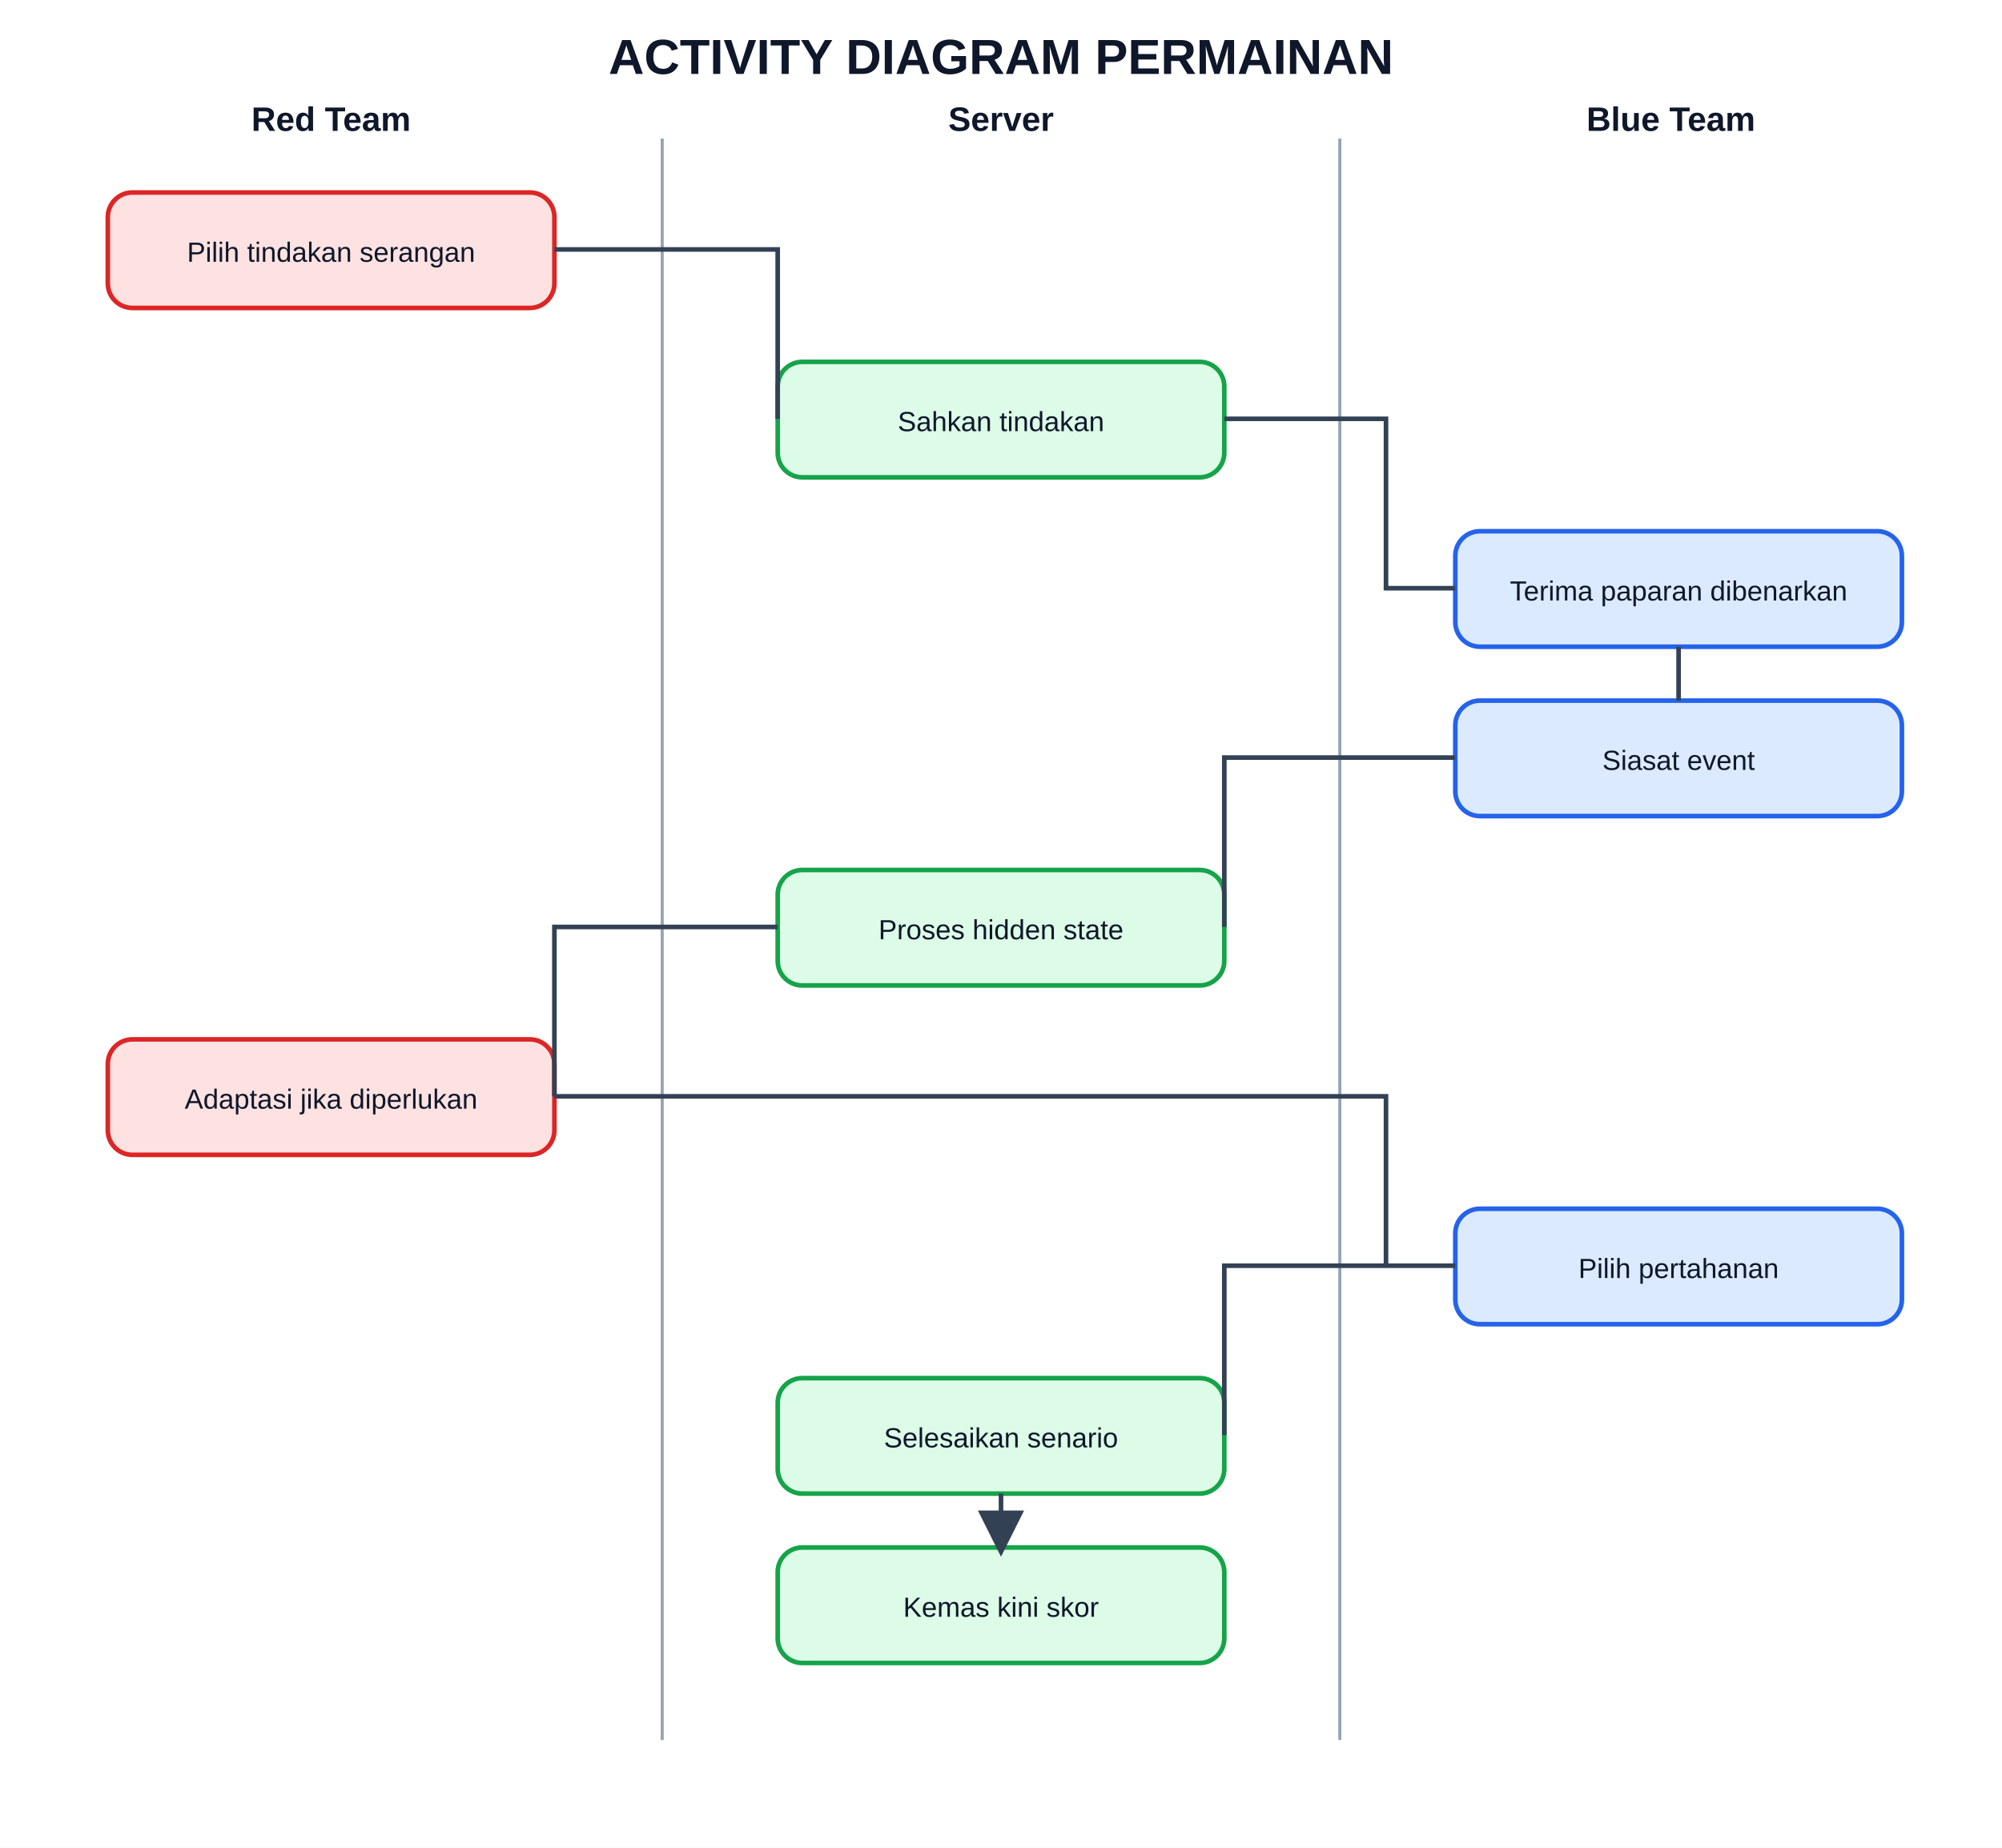
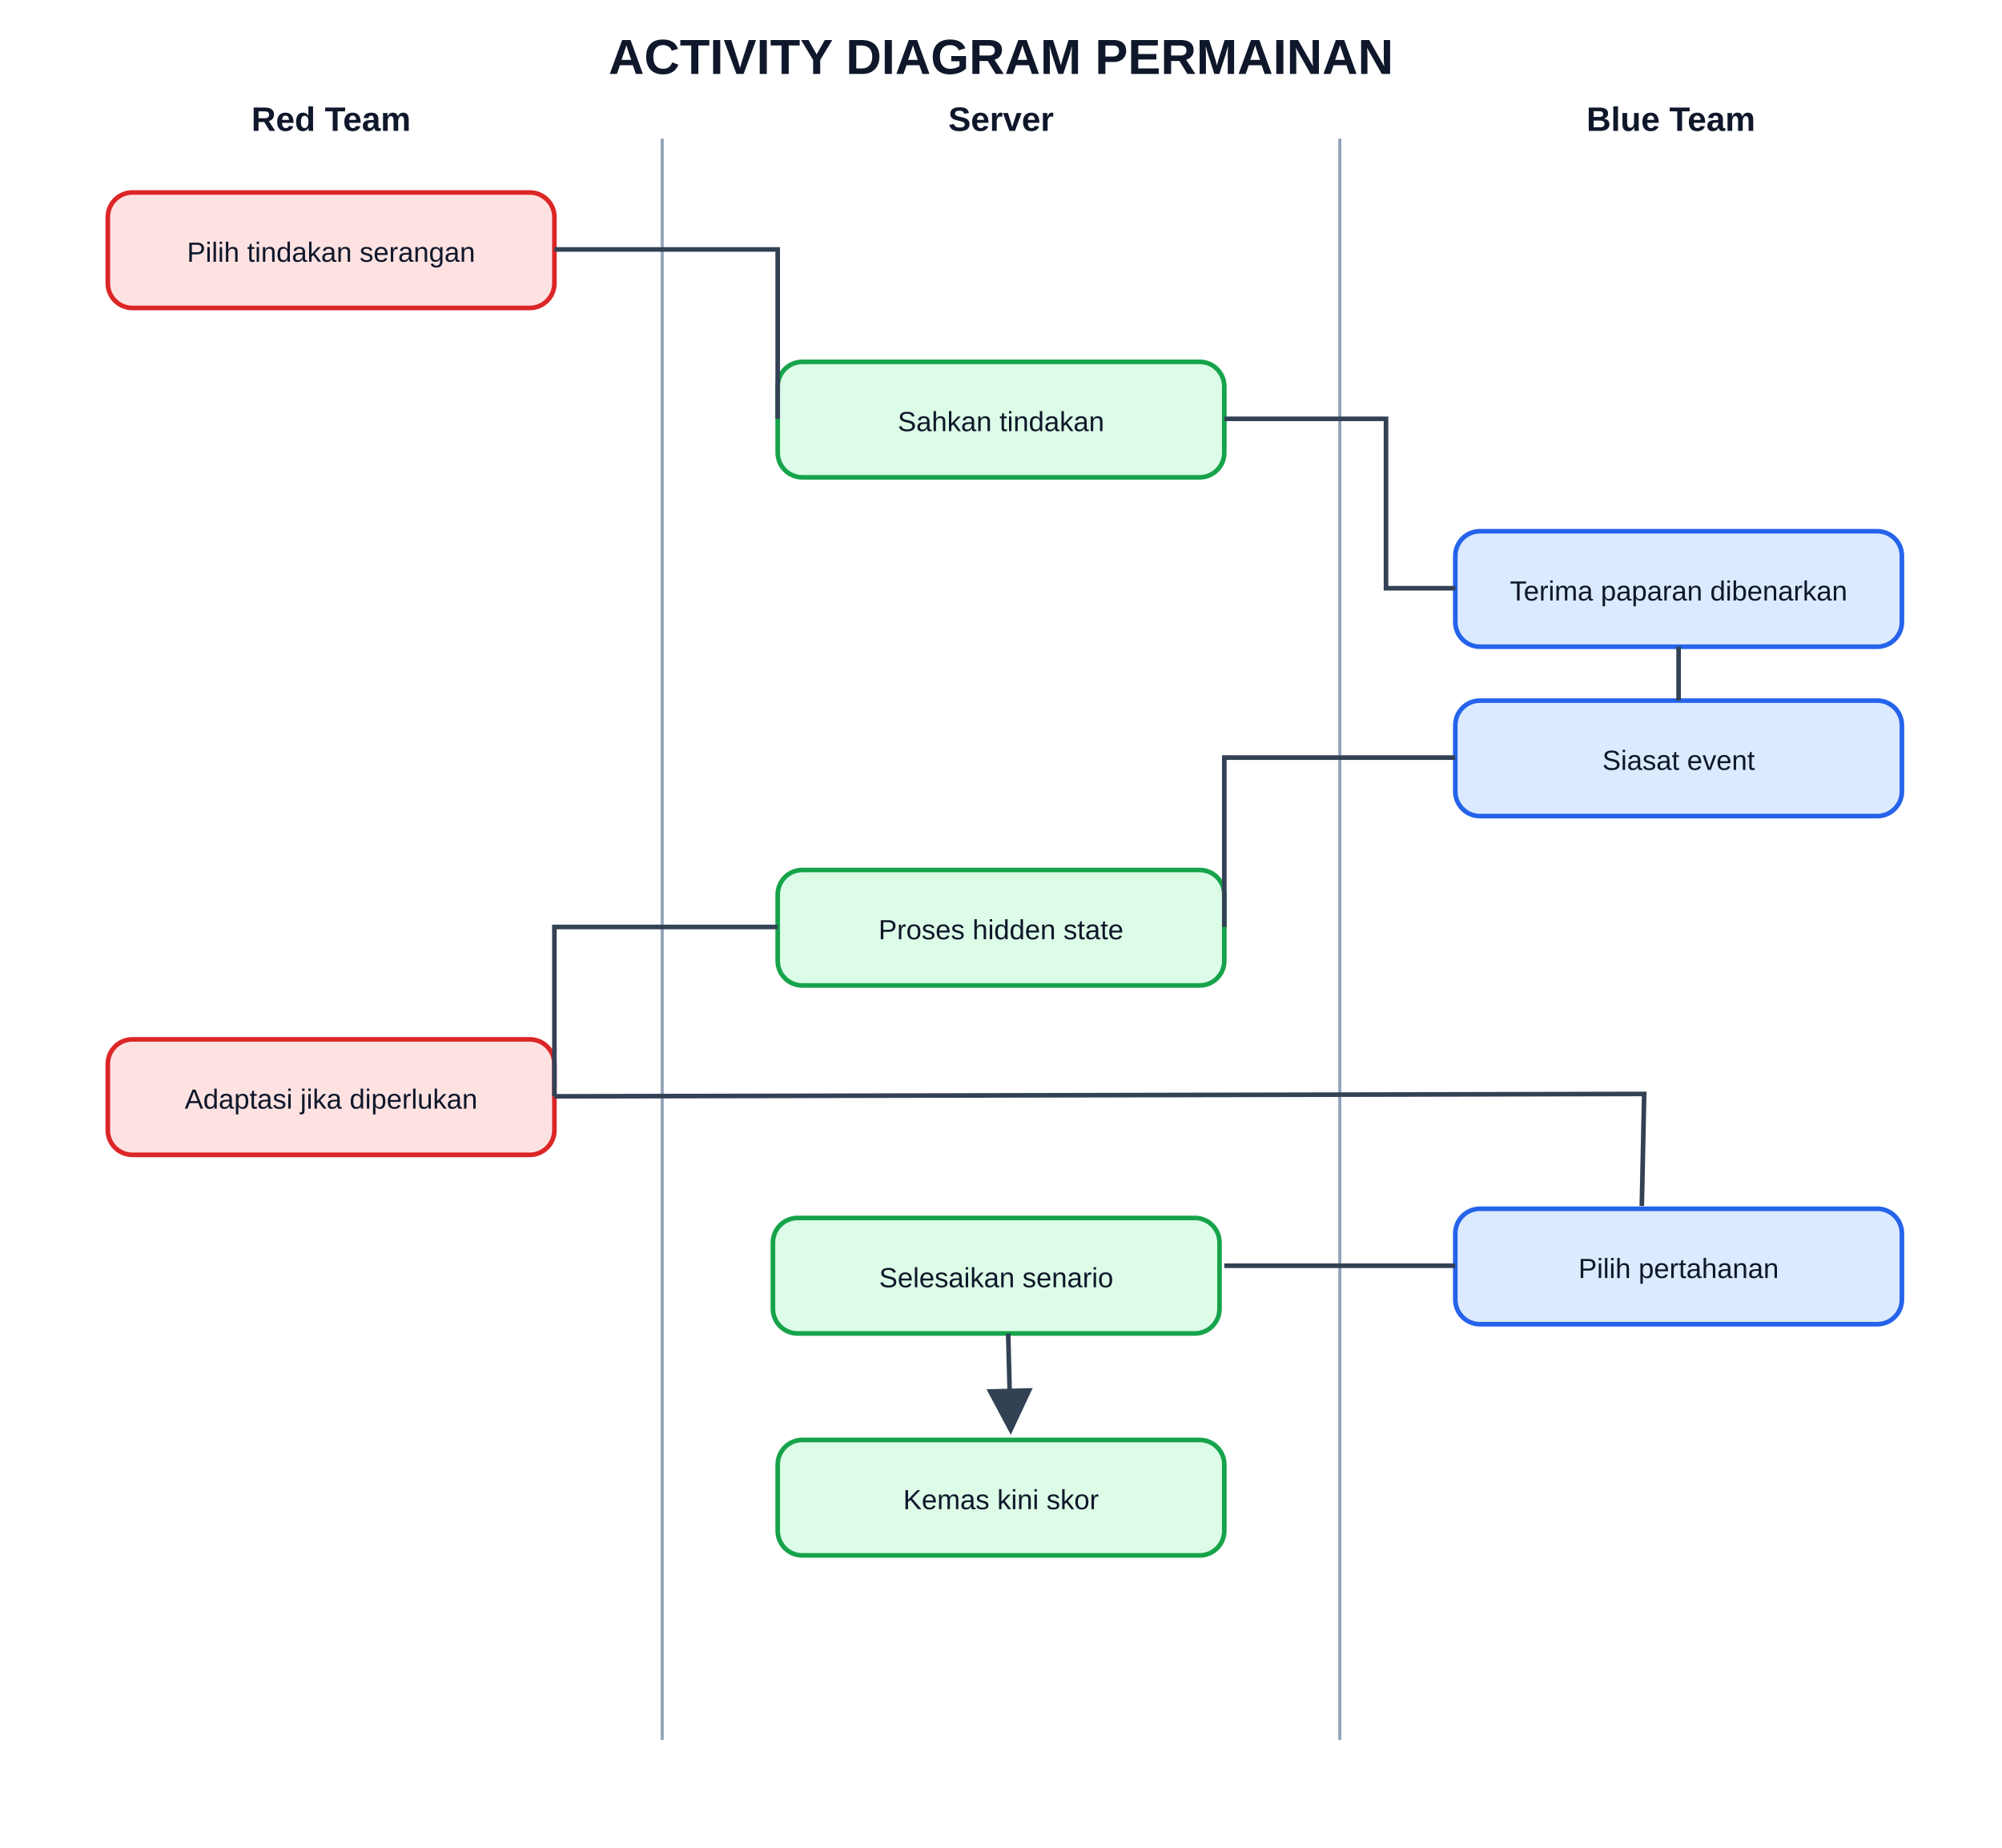
- <svg xmlns="http://www.w3.org/2000/svg" width="1300" height="1200" viewBox="0 0 1300 1200">
-   <defs>
+ <svg xmlns="http://www.w3.org/2000/svg" width="1300" height="1200" viewBox="0 0 1300 1200" version="1.1" id="svg13">
+   <defs id="defs1">
    <marker id="arrow" markerWidth="10" markerHeight="10" refX="8" refY="5" orient="auto">
-       <path d="M0 0L10 5L0 10Z" fill="#334155" />
+       <path d="M0 0L10 5L0 10Z" fill="#334155" id="path1" />
    </marker>
-     <style>
+     <style id="style1">
      .title{font:700 32px Arial;fill:#0f172a}.head{font:700 22px Arial;fill:#0f172a;text-anchor:middle}.text{font:500 18px Arial;fill:#0f172a;text-anchor:middle}.box{fill:#dbeafe;stroke:#2563eb;stroke-width:3}.red{fill:#fee2e2;stroke:#dc2626;stroke-width:3}.blue{fill:#dbeafe;stroke:#2563eb;stroke-width:3}.server{fill:#dcfce7;stroke:#16a34a;stroke-width:3}.line{stroke:#334155;stroke-width:3;fill:none;marker-end:url(#arrow)}.lane{stroke:#94a3b8;stroke-width:2}
    </style>
  </defs>
-   <rect width="1300" height="1200" fill="#fff" />
-   <text x="650" y="48" class="title" text-anchor="middle">ACTIVITY DIAGRAM PERMAINAN</text>
-   <line x1="430" y1="90" x2="430" y2="1130" class="lane" />
-   <line x1="870" y1="90" x2="870" y2="1130" class="lane" />
-   <text x="215" y="85" class="head">Red Team</text>
-   <text x="650" y="85" class="head">Server</text>
-   <text x="1085" y="85" class="head">Blue Team</text>
-   <rect x="70" y="125" width="290" height="75" rx="16" class="red" />
-   <text x="215" y="170" class="text">Pilih tindakan serangan</text>
-   <rect x="505" y="235" width="290" height="75" rx="16" class="server" />
-   <text x="650" y="280" class="text">Sahkan tindakan</text>
-   <rect x="945" y="345" width="290" height="75" rx="16" class="blue" />
-   <text x="1090" y="390" class="text">Terima paparan dibenarkan</text>
-   <rect x="945" y="455" width="290" height="75" rx="16" class="blue" />
-   <text x="1090" y="500" class="text">Siasat event</text>
-   <rect x="505" y="565" width="290" height="75" rx="16" class="server" />
-   <text x="650" y="610" class="text">Proses hidden state</text>
-   <rect x="70" y="675" width="290" height="75" rx="16" class="red" />
-   <text x="215" y="720" class="text">Adaptasi jika diperlukan</text>
-   <rect x="945" y="785" width="290" height="75" rx="16" class="blue" />
-   <text x="1090" y="830" class="text">Pilih pertahanan</text>
-   <rect x="505" y="895" width="290" height="75" rx="16" class="server" />
-   <text x="650" y="940" class="text">Selesaikan senario</text>
-   <rect x="505" y="1005" width="290" height="75" rx="16" class="server" />
-   <text x="650" y="1050" class="text">Kemas kini skor</text>
-   <path d="M360 162H505V272M795 272H900V382H945M1090 420V455M945 492H795V602M505 602H360V712M360 712H900V822H945M945 822H795V932M650 970V1005" class="line" />
+   <rect width="1300" height="1200" fill="#fff" id="rect1" />
+   <text x="650" y="48" class="title" text-anchor="middle" id="text1">ACTIVITY DIAGRAM PERMAINAN</text>
+   <line x1="430" y1="90" x2="430" y2="1130" class="lane" id="line1" />
+   <line x1="870" y1="90" x2="870" y2="1130" class="lane" id="line2" />
+   <text x="215" y="85" class="head" id="text2">Red Team</text>
+   <text x="650" y="85" class="head" id="text3">Server</text>
+   <text x="1085" y="85" class="head" id="text4">Blue Team</text>
+   <rect x="70" y="125" width="290" height="75" rx="16" class="red" id="rect4" />
+   <text x="215" y="170" class="text" id="text5">Pilih tindakan serangan</text>
+   <rect x="505" y="235" width="290" height="75" rx="16" class="server" id="rect5" />
+   <text x="650" y="280" class="text" id="text6">Sahkan tindakan</text>
+   <rect x="945" y="345" width="290" height="75" rx="16" class="blue" id="rect6" />
+   <text x="1090" y="390" class="text" id="text7">Terima paparan dibenarkan</text>
+   <rect x="945" y="455" width="290" height="75" rx="16" class="blue" id="rect7" />
+   <text x="1090" y="500" class="text" id="text8">Siasat event</text>
+   <rect x="505" y="565" width="290" height="75" rx="16" class="server" id="rect8" />
+   <text x="650" y="610" class="text" id="text9">Proses hidden state</text>
+   <rect x="70" y="675" width="290" height="75" rx="16" class="red" id="rect9" />
+   <text x="215" y="720" class="text" id="text10">Adaptasi jika diperlukan</text>
+   <rect x="945" y="785" width="290" height="75" rx="16" class="blue" id="rect10" />
+   <text x="1090" y="830" class="text" id="text11">Pilih pertahanan</text>
+   <rect x="501.895" y="790.99" width="290" height="75" rx="16" class="server" id="rect11" />
+   <text x="646.895" y="835.99" class="text" id="text12" style="font-style:normal;font-variant:normal;font-weight:500;font-stretch:normal;font-size:18px;line-height:normal;font-family:Arial">Selesaikan senario</text>
+   <rect x="505" y="935.142" width="290" height="75" rx="16" class="server" id="rect12" />
+   <text x="650" y="980.142" class="text" id="text13" style="font-style:normal;font-variant:normal;font-weight:500;font-stretch:normal;font-size:18px;line-height:normal;font-family:Arial">Kemas kini skor</text>
+   <path d="m 360,162 h 145 v 110 m 290,0 h 105 v 110 h 45 m 145,38 v 35 M 945,492 H 795 v 110 m -290,0 H 360 v 110 m 0,0 707.659,-1.552 -1.552,72.743 M 945,822 H 795 m -140.343,43.99 1.552,59.838" class="line" id="path13" />
</svg>
